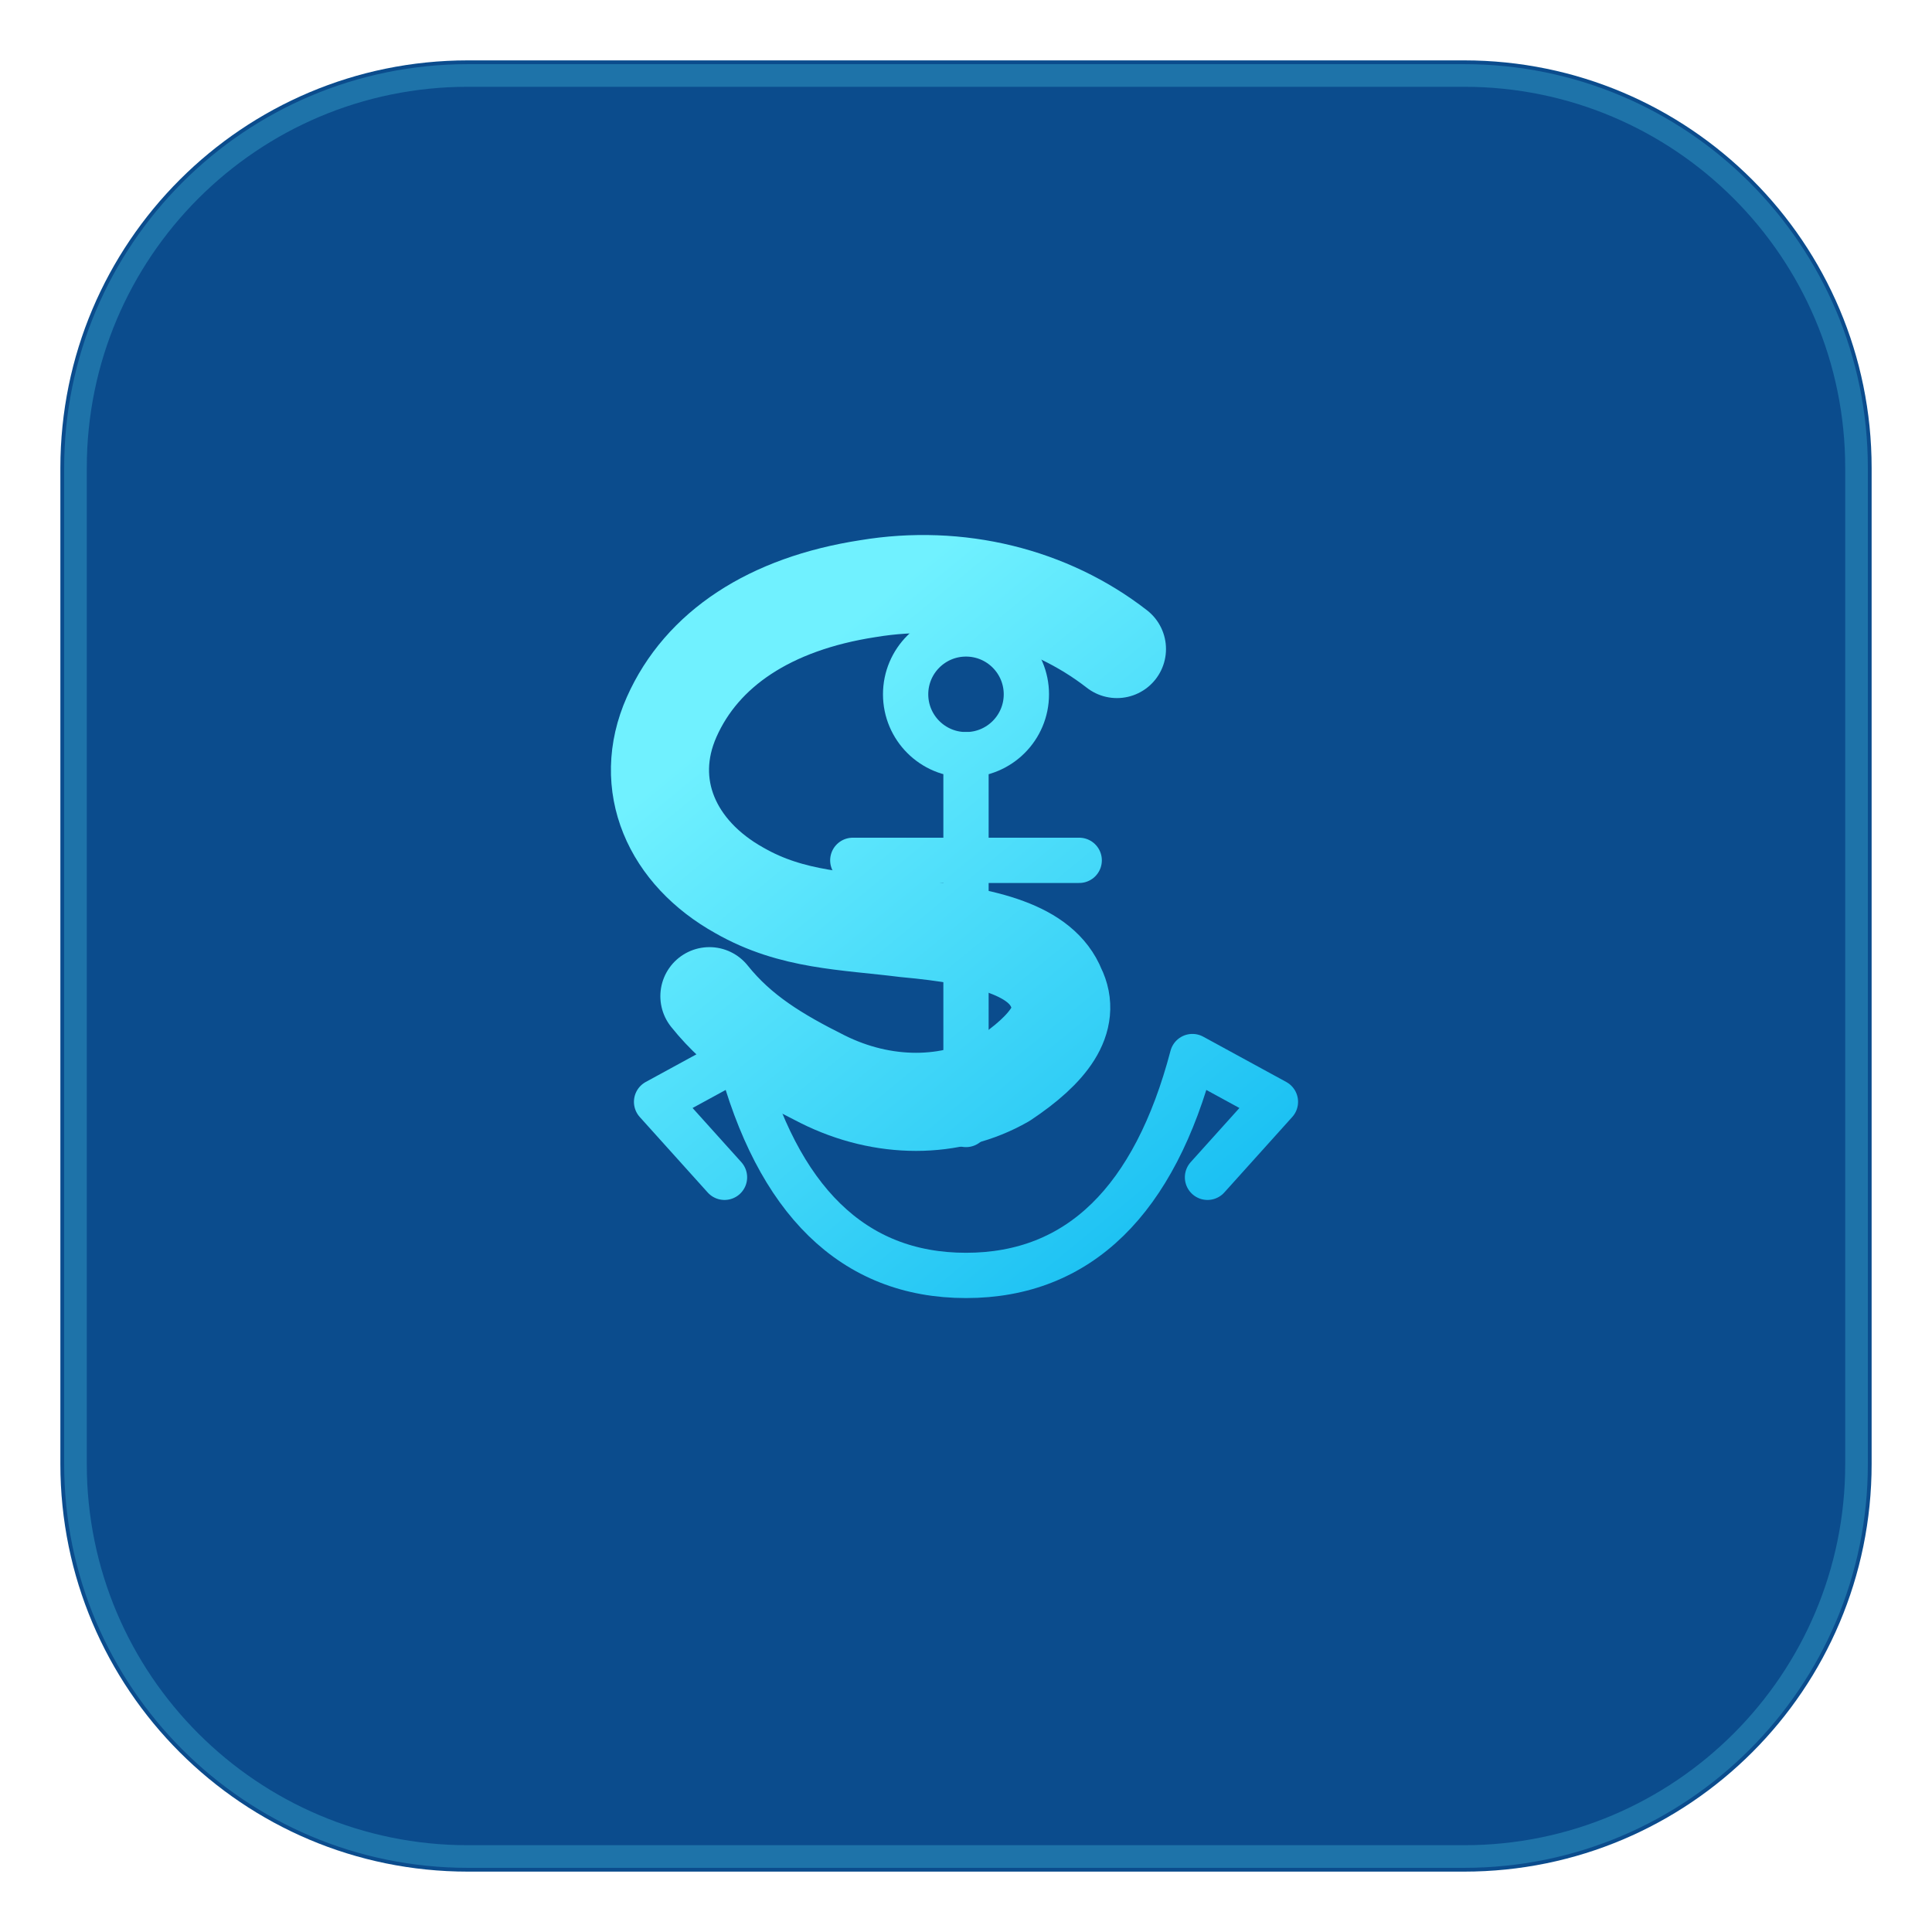
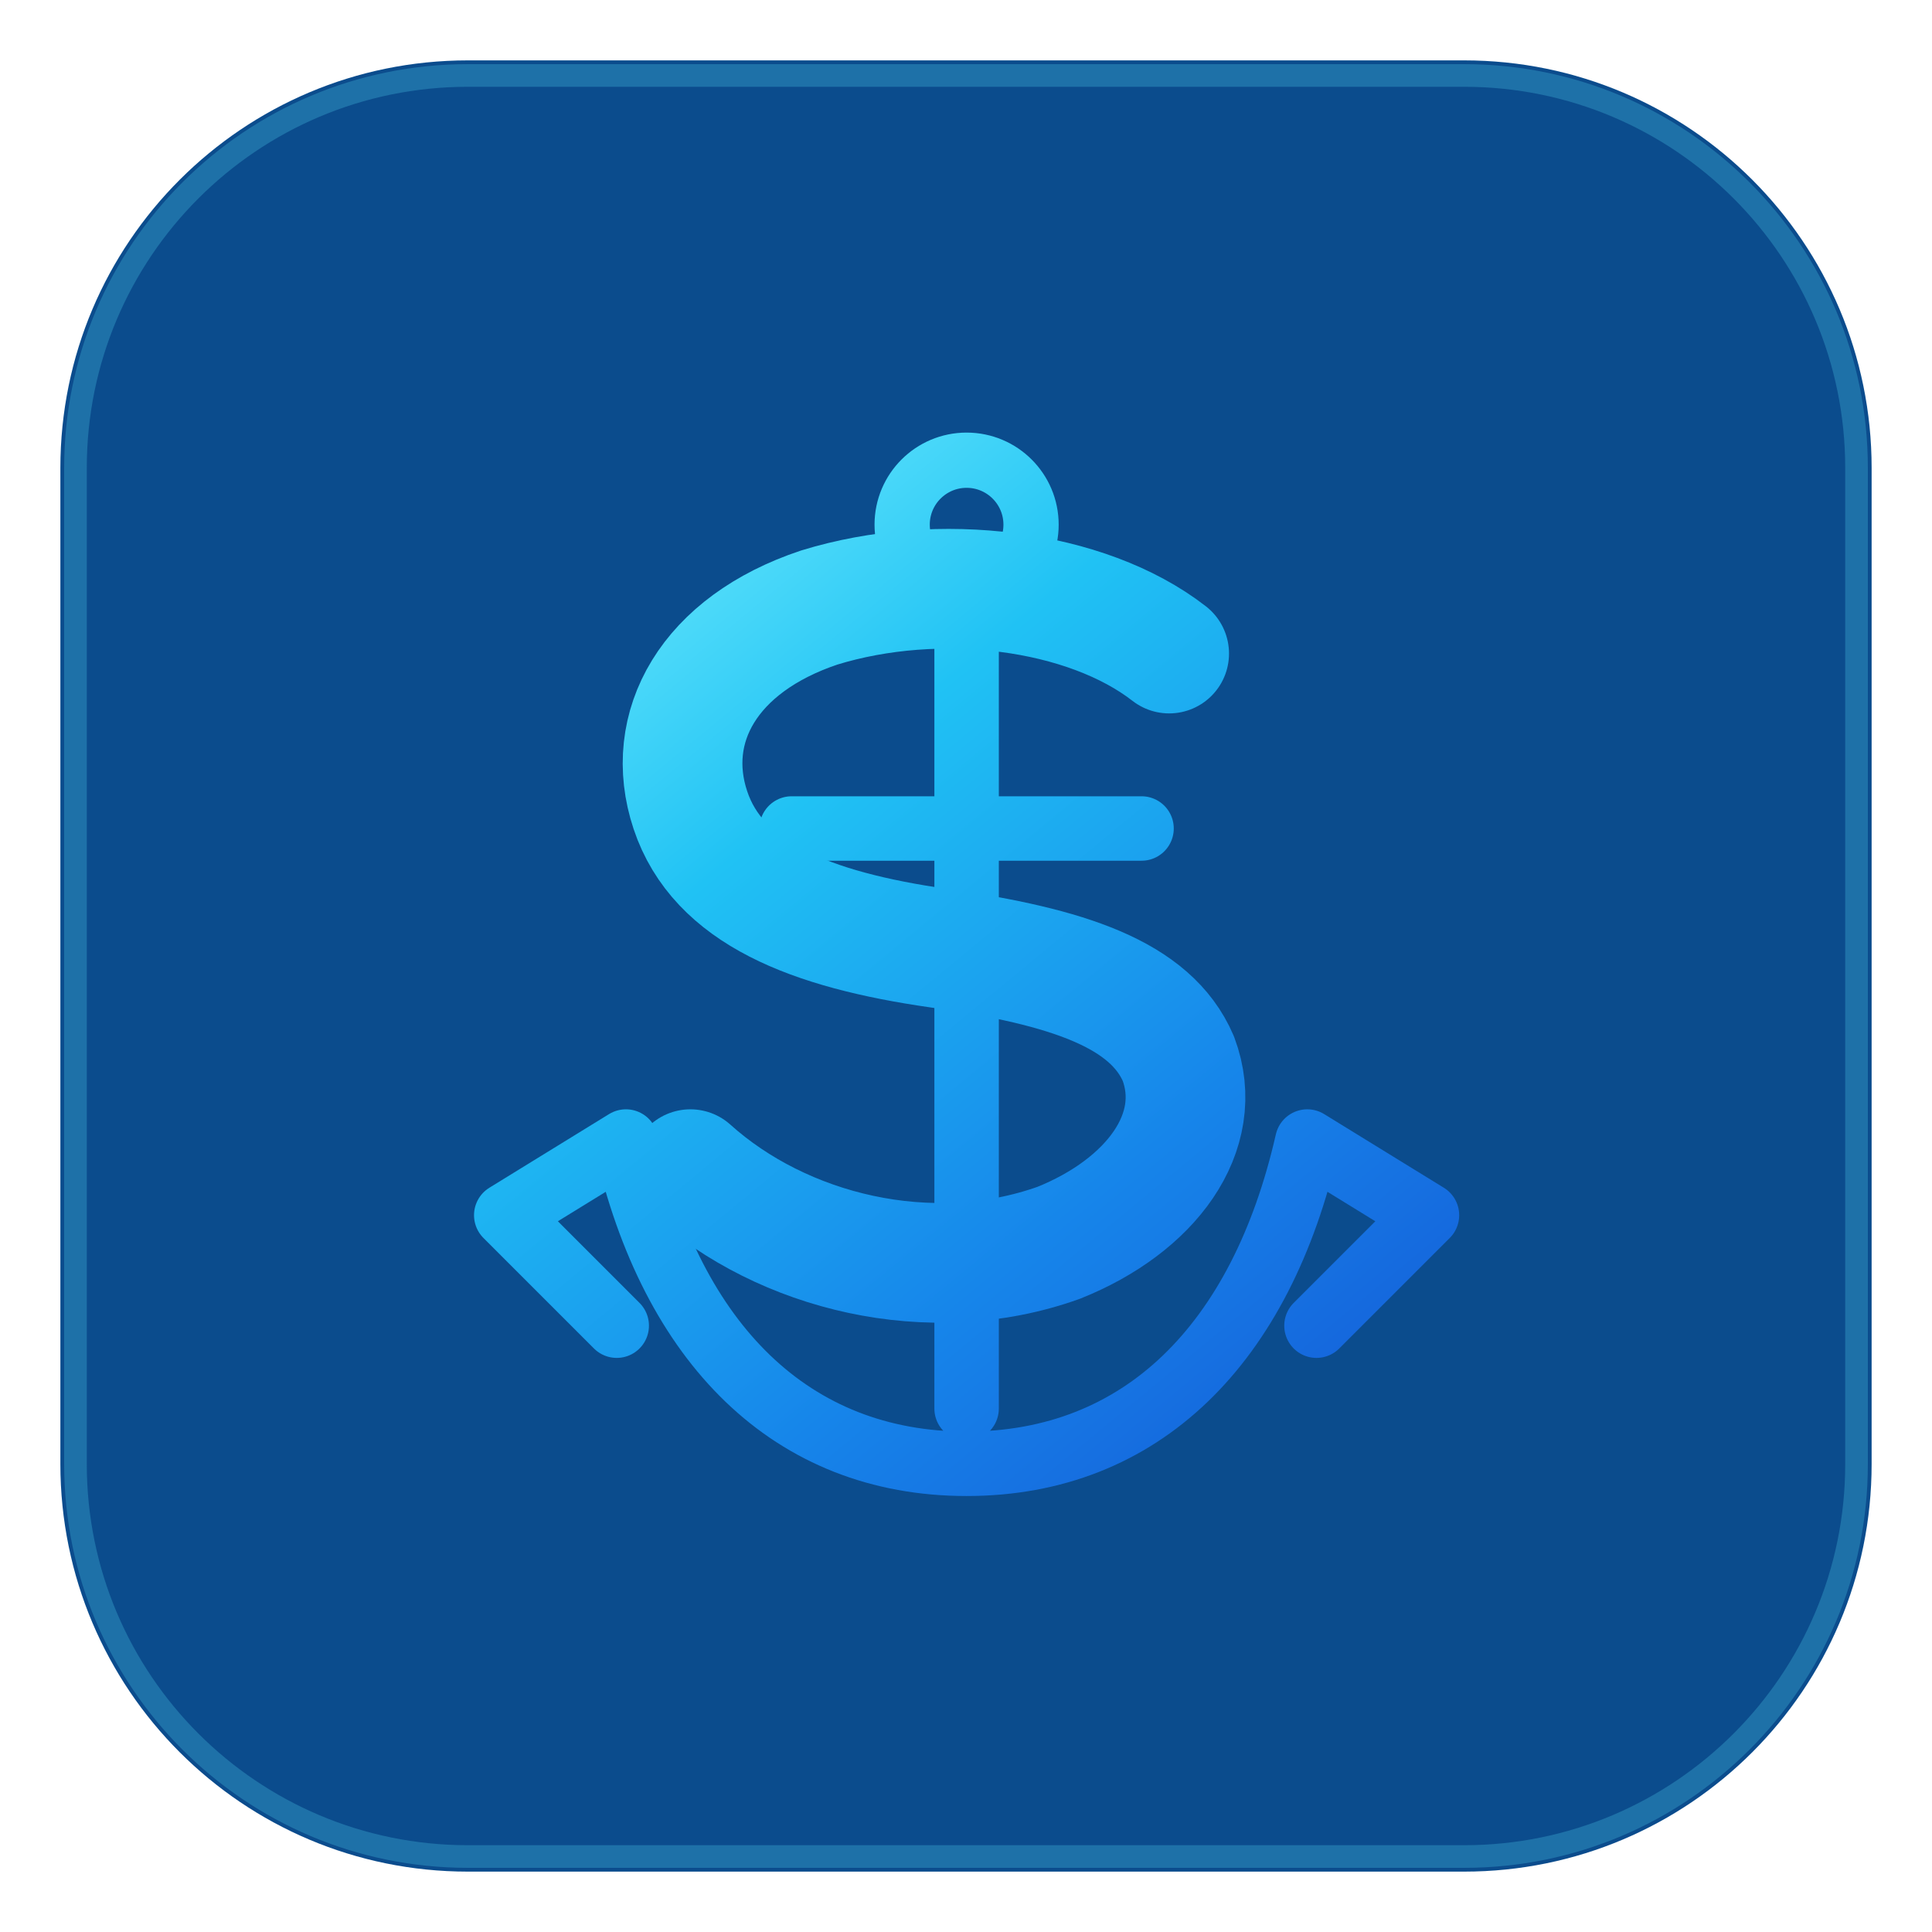
<svg xmlns="http://www.w3.org/2000/svg" viewBox="0 0 256 256" role="img" aria-labelledby="t">
  <defs>
-     <linearGradient id="bg" x1="26" y1="18" x2="230" y2="238">
+     <linearGradient id="bg" x1="28" y1="20" x2="228" y2="236">
      <stop stop-color="#0B4C8D" />
-       <stop offset=".55" stop-color="#082D5B" />
+       <stop offset=".56" stop-color="#082D5B" />
      <stop offset="1" stop-color="#061A33" />
    </linearGradient>
-     <linearGradient id="sidMark" x1="42" y1="24" x2="210" y2="228" gradientUnits="userSpaceOnUse">
-       <stop stop-color="#70F1FF" />
-       <stop offset=".33" stop-color="#1DC2F3" />
-       <stop offset=".68" stop-color="#2563EB" />
-       <stop offset="1" stop-color="#0EA5E9" />
+     <linearGradient id="sidMark" x1="18" y1="8" x2="112" y2="122" gradientUnits="userSpaceOnUse">
+       <stop stop-color="#78F1FF" />
+       <stop offset=".32" stop-color="#20C2F4" />
+       <stop offset=".68" stop-color="#1685EA" />
+       <stop offset="1" stop-color="#1557D6" />
    </linearGradient>
  </defs>
  <rect x="8" y="8" width="240" height="240" rx="54" fill="url(#bg)" />
-   <rect x="10" y="10" width="236" height="236" rx="52" fill="none" stroke="#4FD7F0" stroke-opacity=".28" stroke-width="3" />
-   <g transform="translate(64 64)">
+   <rect x="10" y="10" width="236" height="236" rx="52" fill="none" stroke="#58DDF5" stroke-opacity=".26" stroke-width="3" />
+   <g transform="translate(50 50) scale(1.22)">
    <g fill="none" stroke="url(#sidMark)" stroke-linecap="round" stroke-linejoin="round">
-       <path d="M84 22c-9-7-21-10-33-8-13 2-22 8-26 17-4 9 0 18 9 23 7 4 14 4 22 5 11 1 18 3 20 8 2 4-1 8-7 12-7 4-16 4-24 0-6-3-11-6-15-11" stroke-width="13" />
-       <circle cx="64" cy="28" r="8" stroke-width="6" />
-       <path d="M64 36v49M49 50h30M34 76c5 19 15 29 30 29s25-10 30-29M34 76l-11 6 9 10m62-16 11 6-9 10" stroke-width="6" />
+       <circle cx="64" cy="16" r="7" stroke-width="6" />
+       <path d="M86 30C77 23 61 21 48 25C36 29 31 38 34 47C37 56 47 60 61 62C75 64 84 67 87 74C90 82 84 90 74 94C60 99 44 95 34 86" stroke-width="13" />
+       <path d="M64 24v88M45 49h38M27 83c5 22 18 35 37 35s32-13 37-35M27 83l-13 8 12 12m75-20 13 8-12 12" stroke-width="7" />
    </g>
  </g>
</svg>
